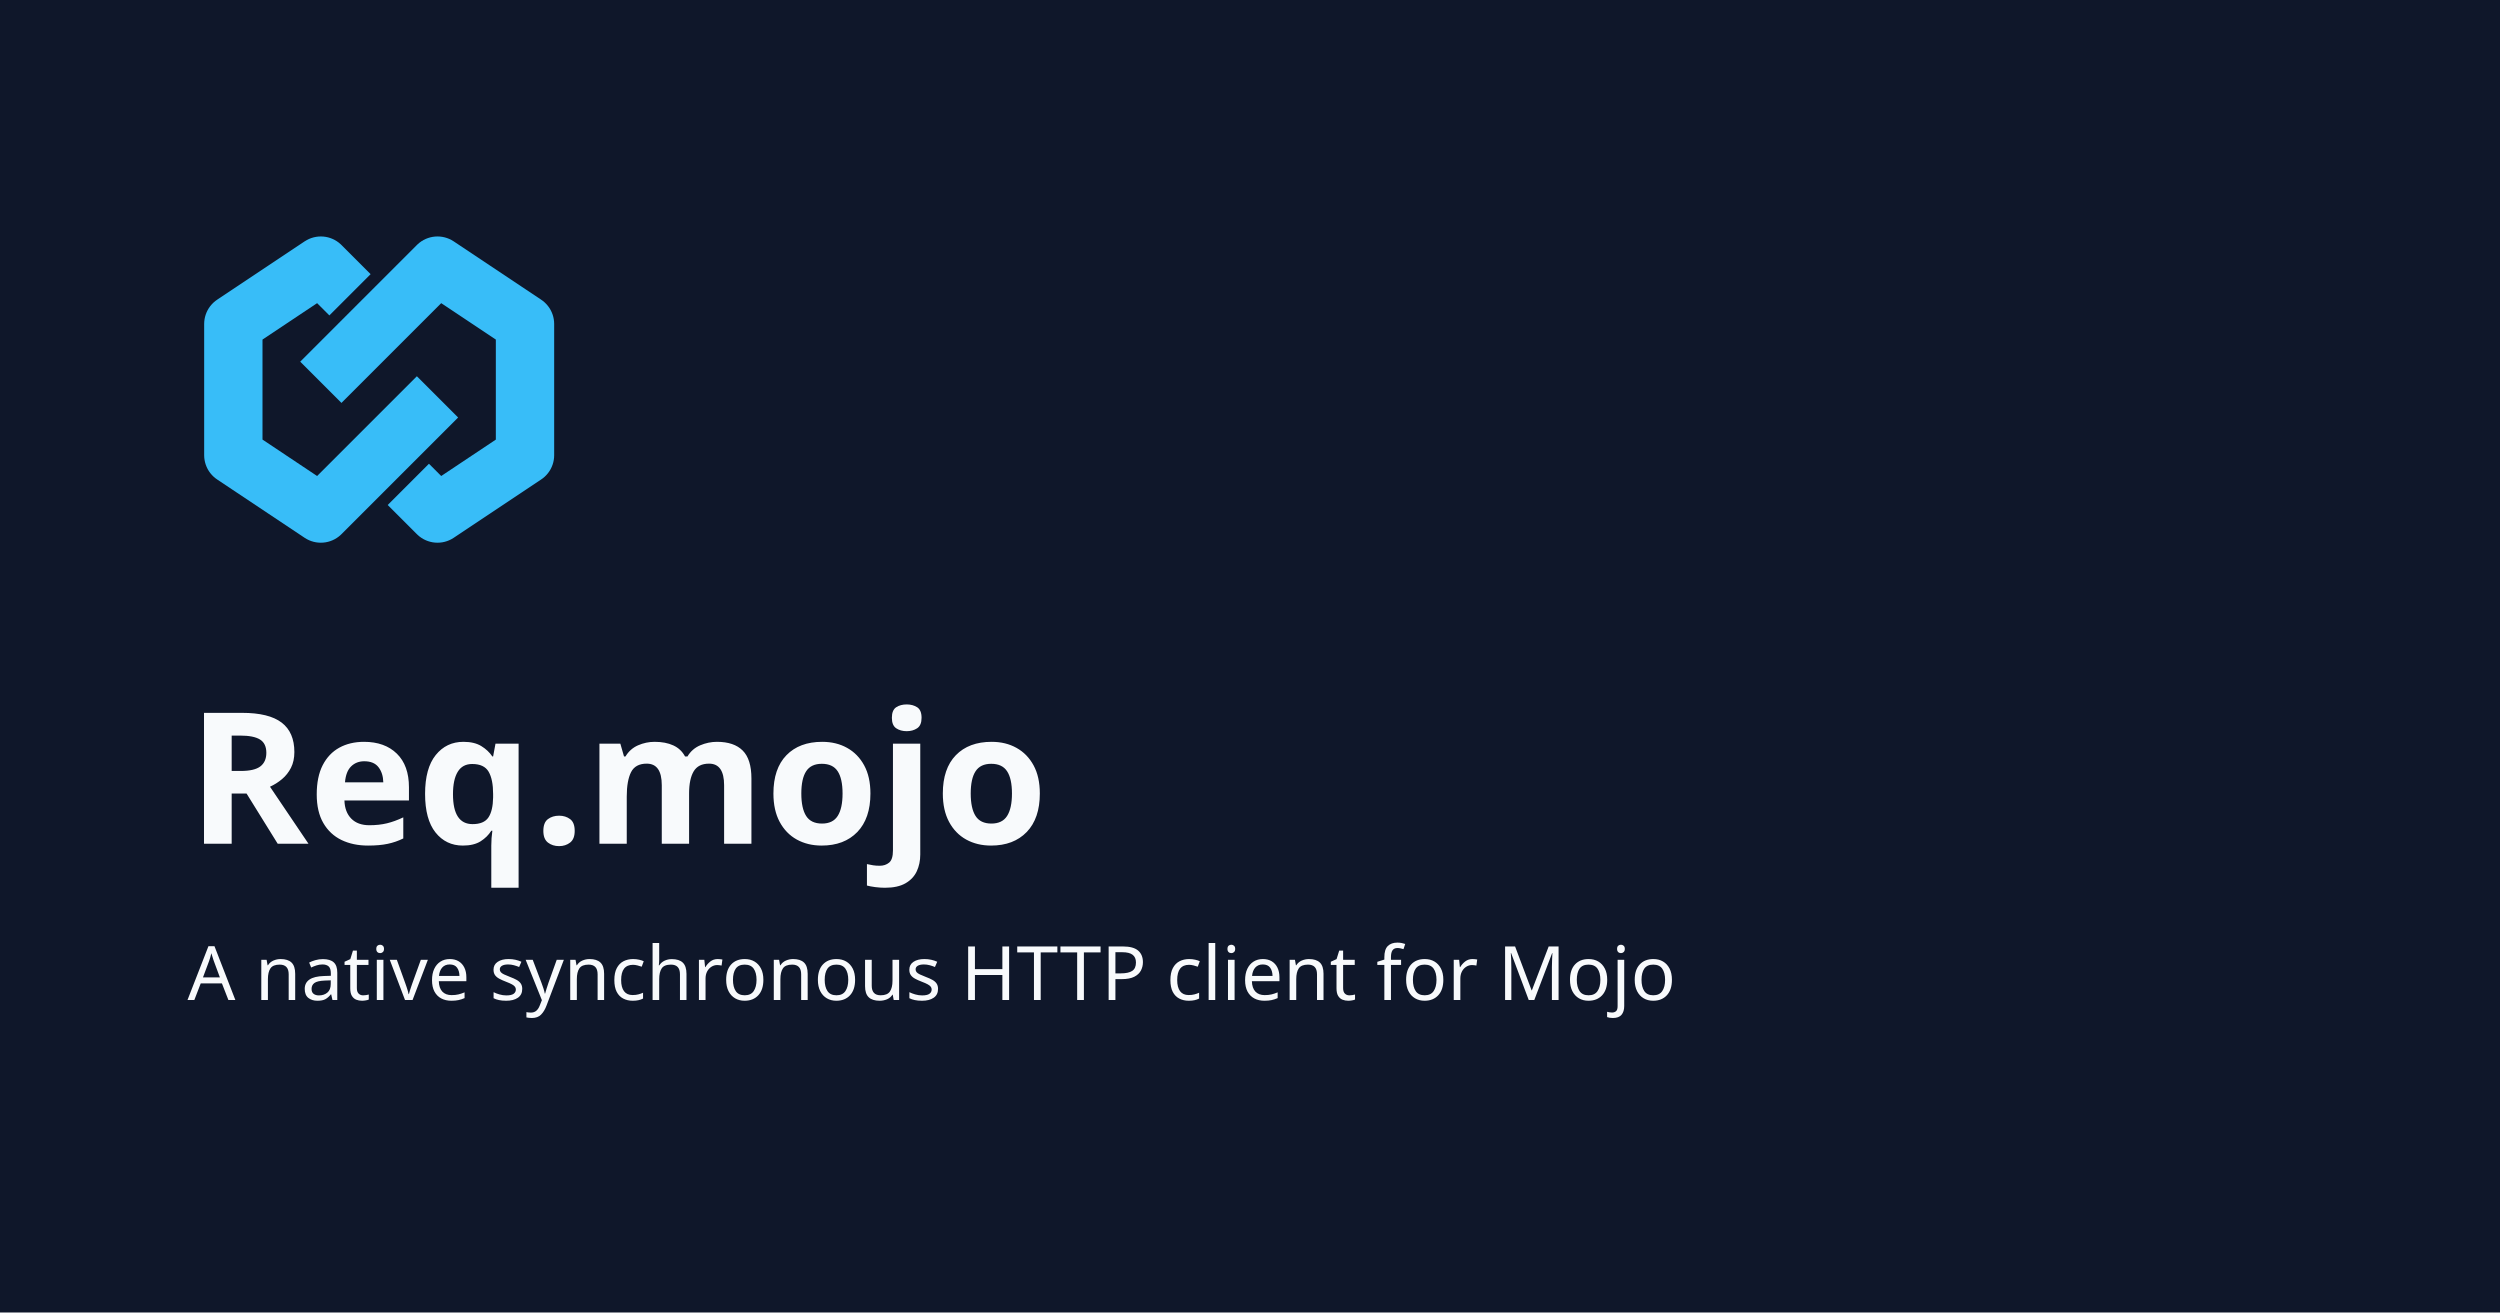
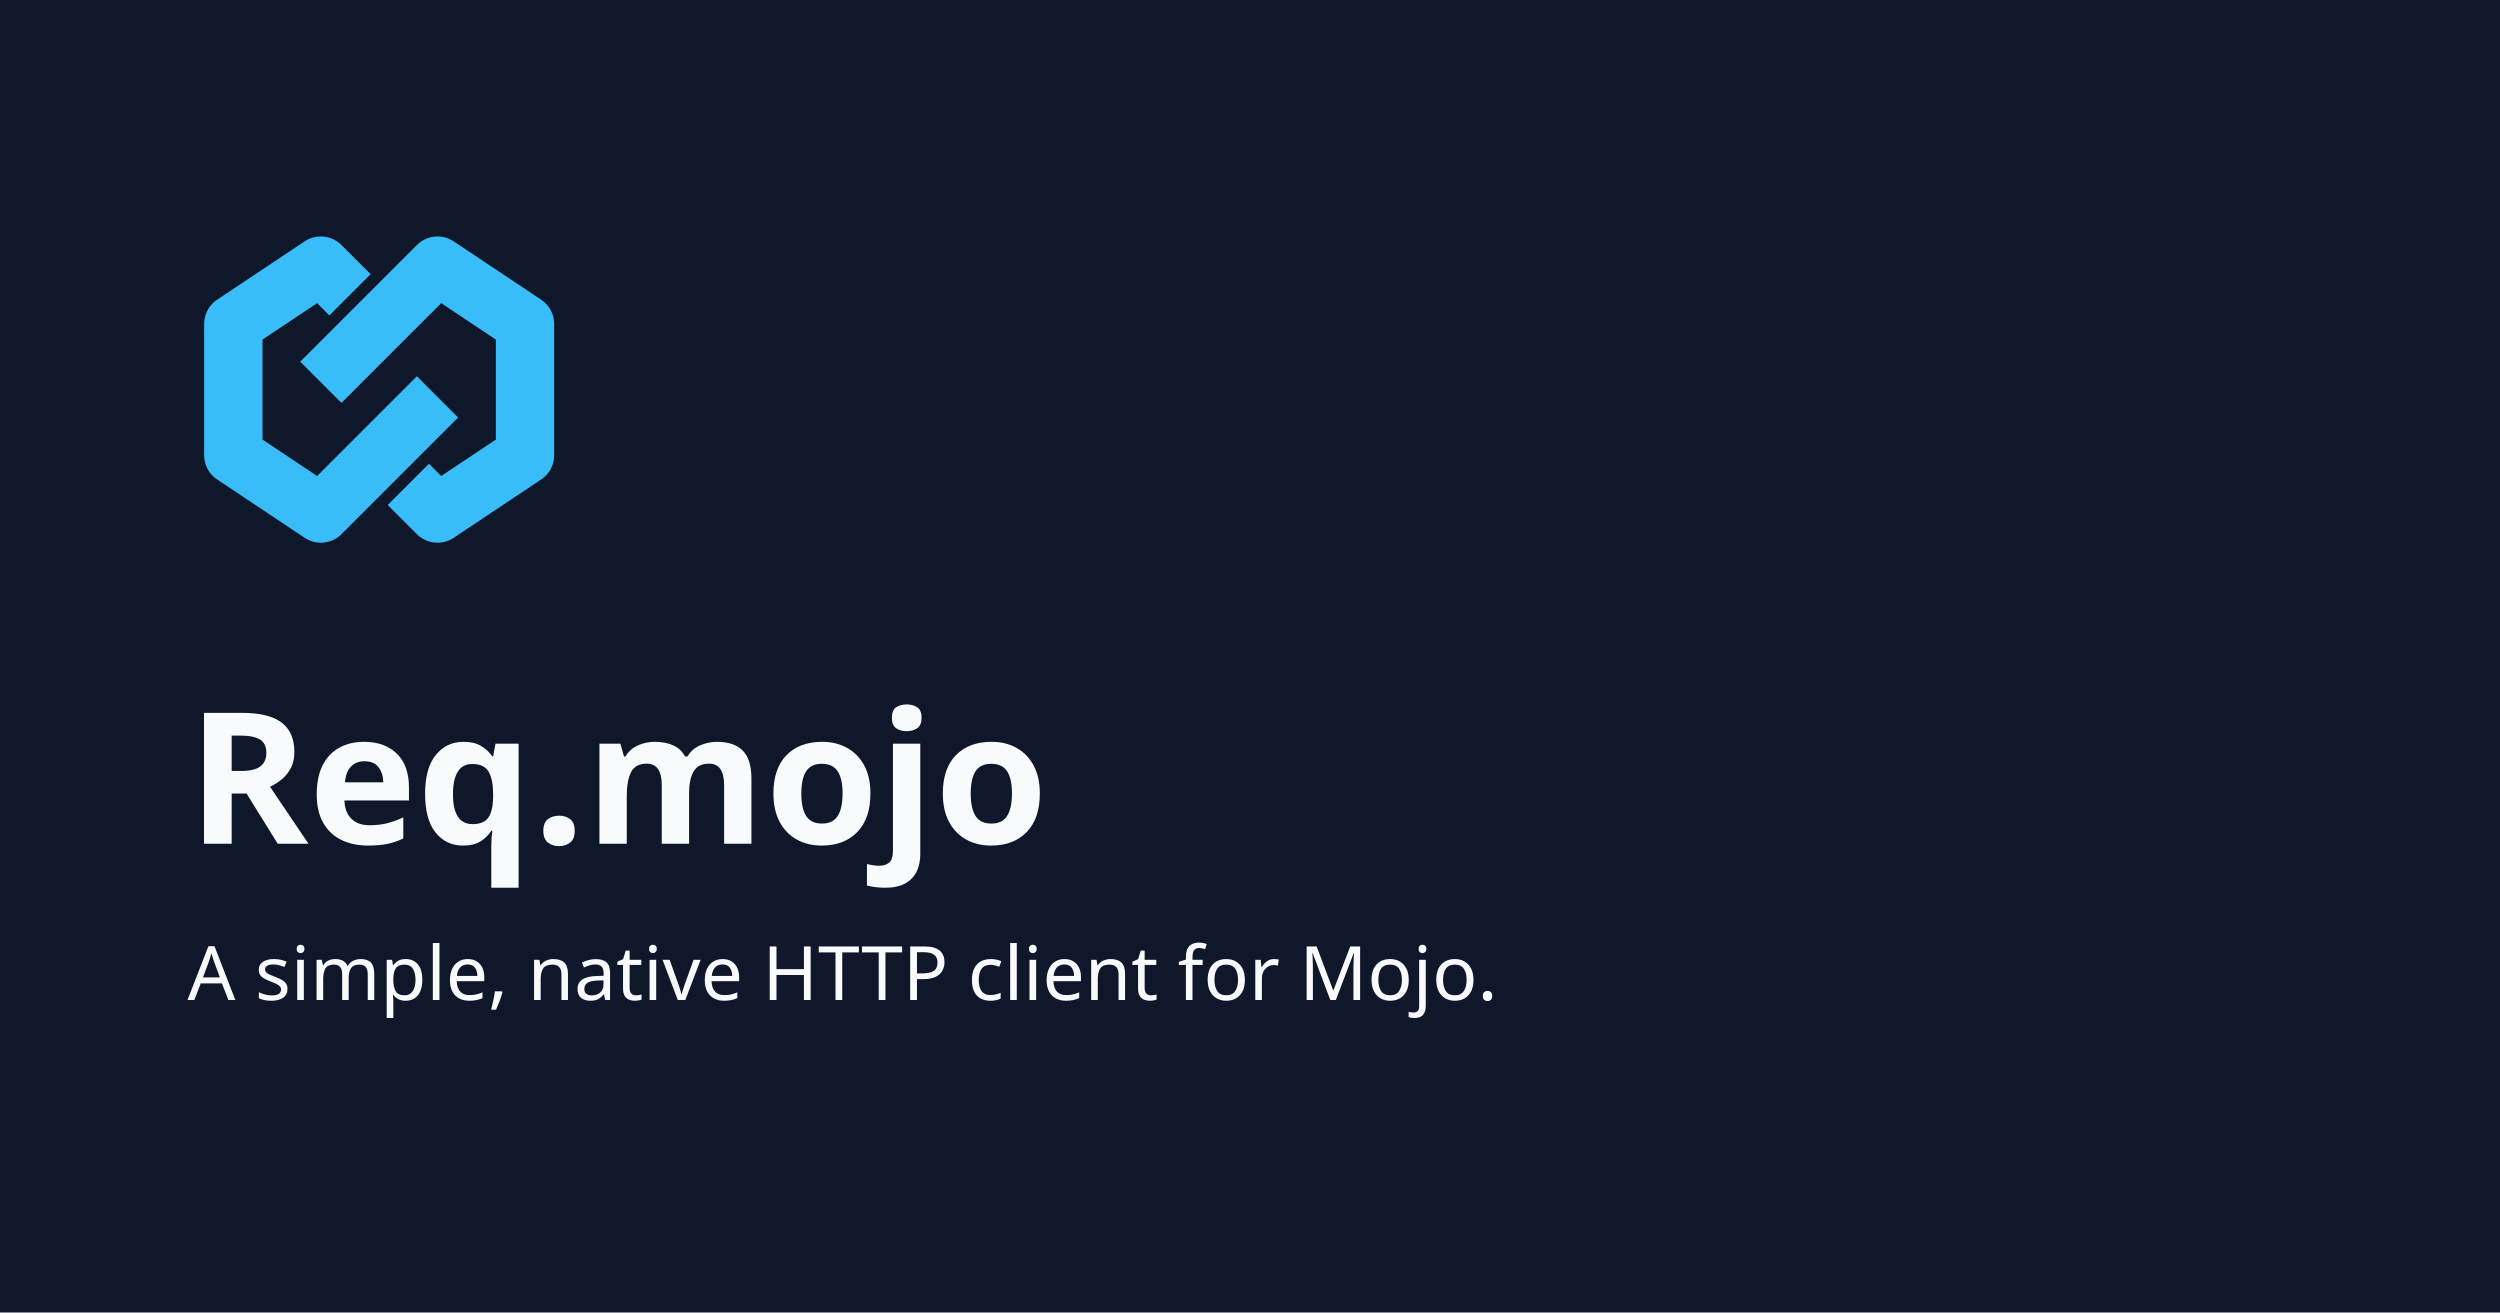
<svg xmlns="http://www.w3.org/2000/svg" width="1200" height="630" viewBox="0 0 1200 630">
  <rect width="1200" height="630" fill="#0f172a" />
  <g transform="translate(70 75) scale(3.5)" fill="none" stroke="#38bdf8" stroke-width="8" stroke-linejoin="round" stroke-linecap="butt">
    <path d="M28 19 24 15 12 23 12 41 24 49 40 33" />
    <path d="M36 45 40 49 52 41 52 23 40 15 24 31" />
  </g>
  <g fill="#f8fafc" font-family="sans-serif">
    <text x="90" y="405" font-size="88" font-weight="700">Req.mojo</text>
-     <text x="90" y="480" font-size="36">A native synchronous HTTP client for Mojo</text>
+     <text x="90" y="480" font-size="36">A simple, native HTTP client for Mojo.</text>
  </g>
</svg>
